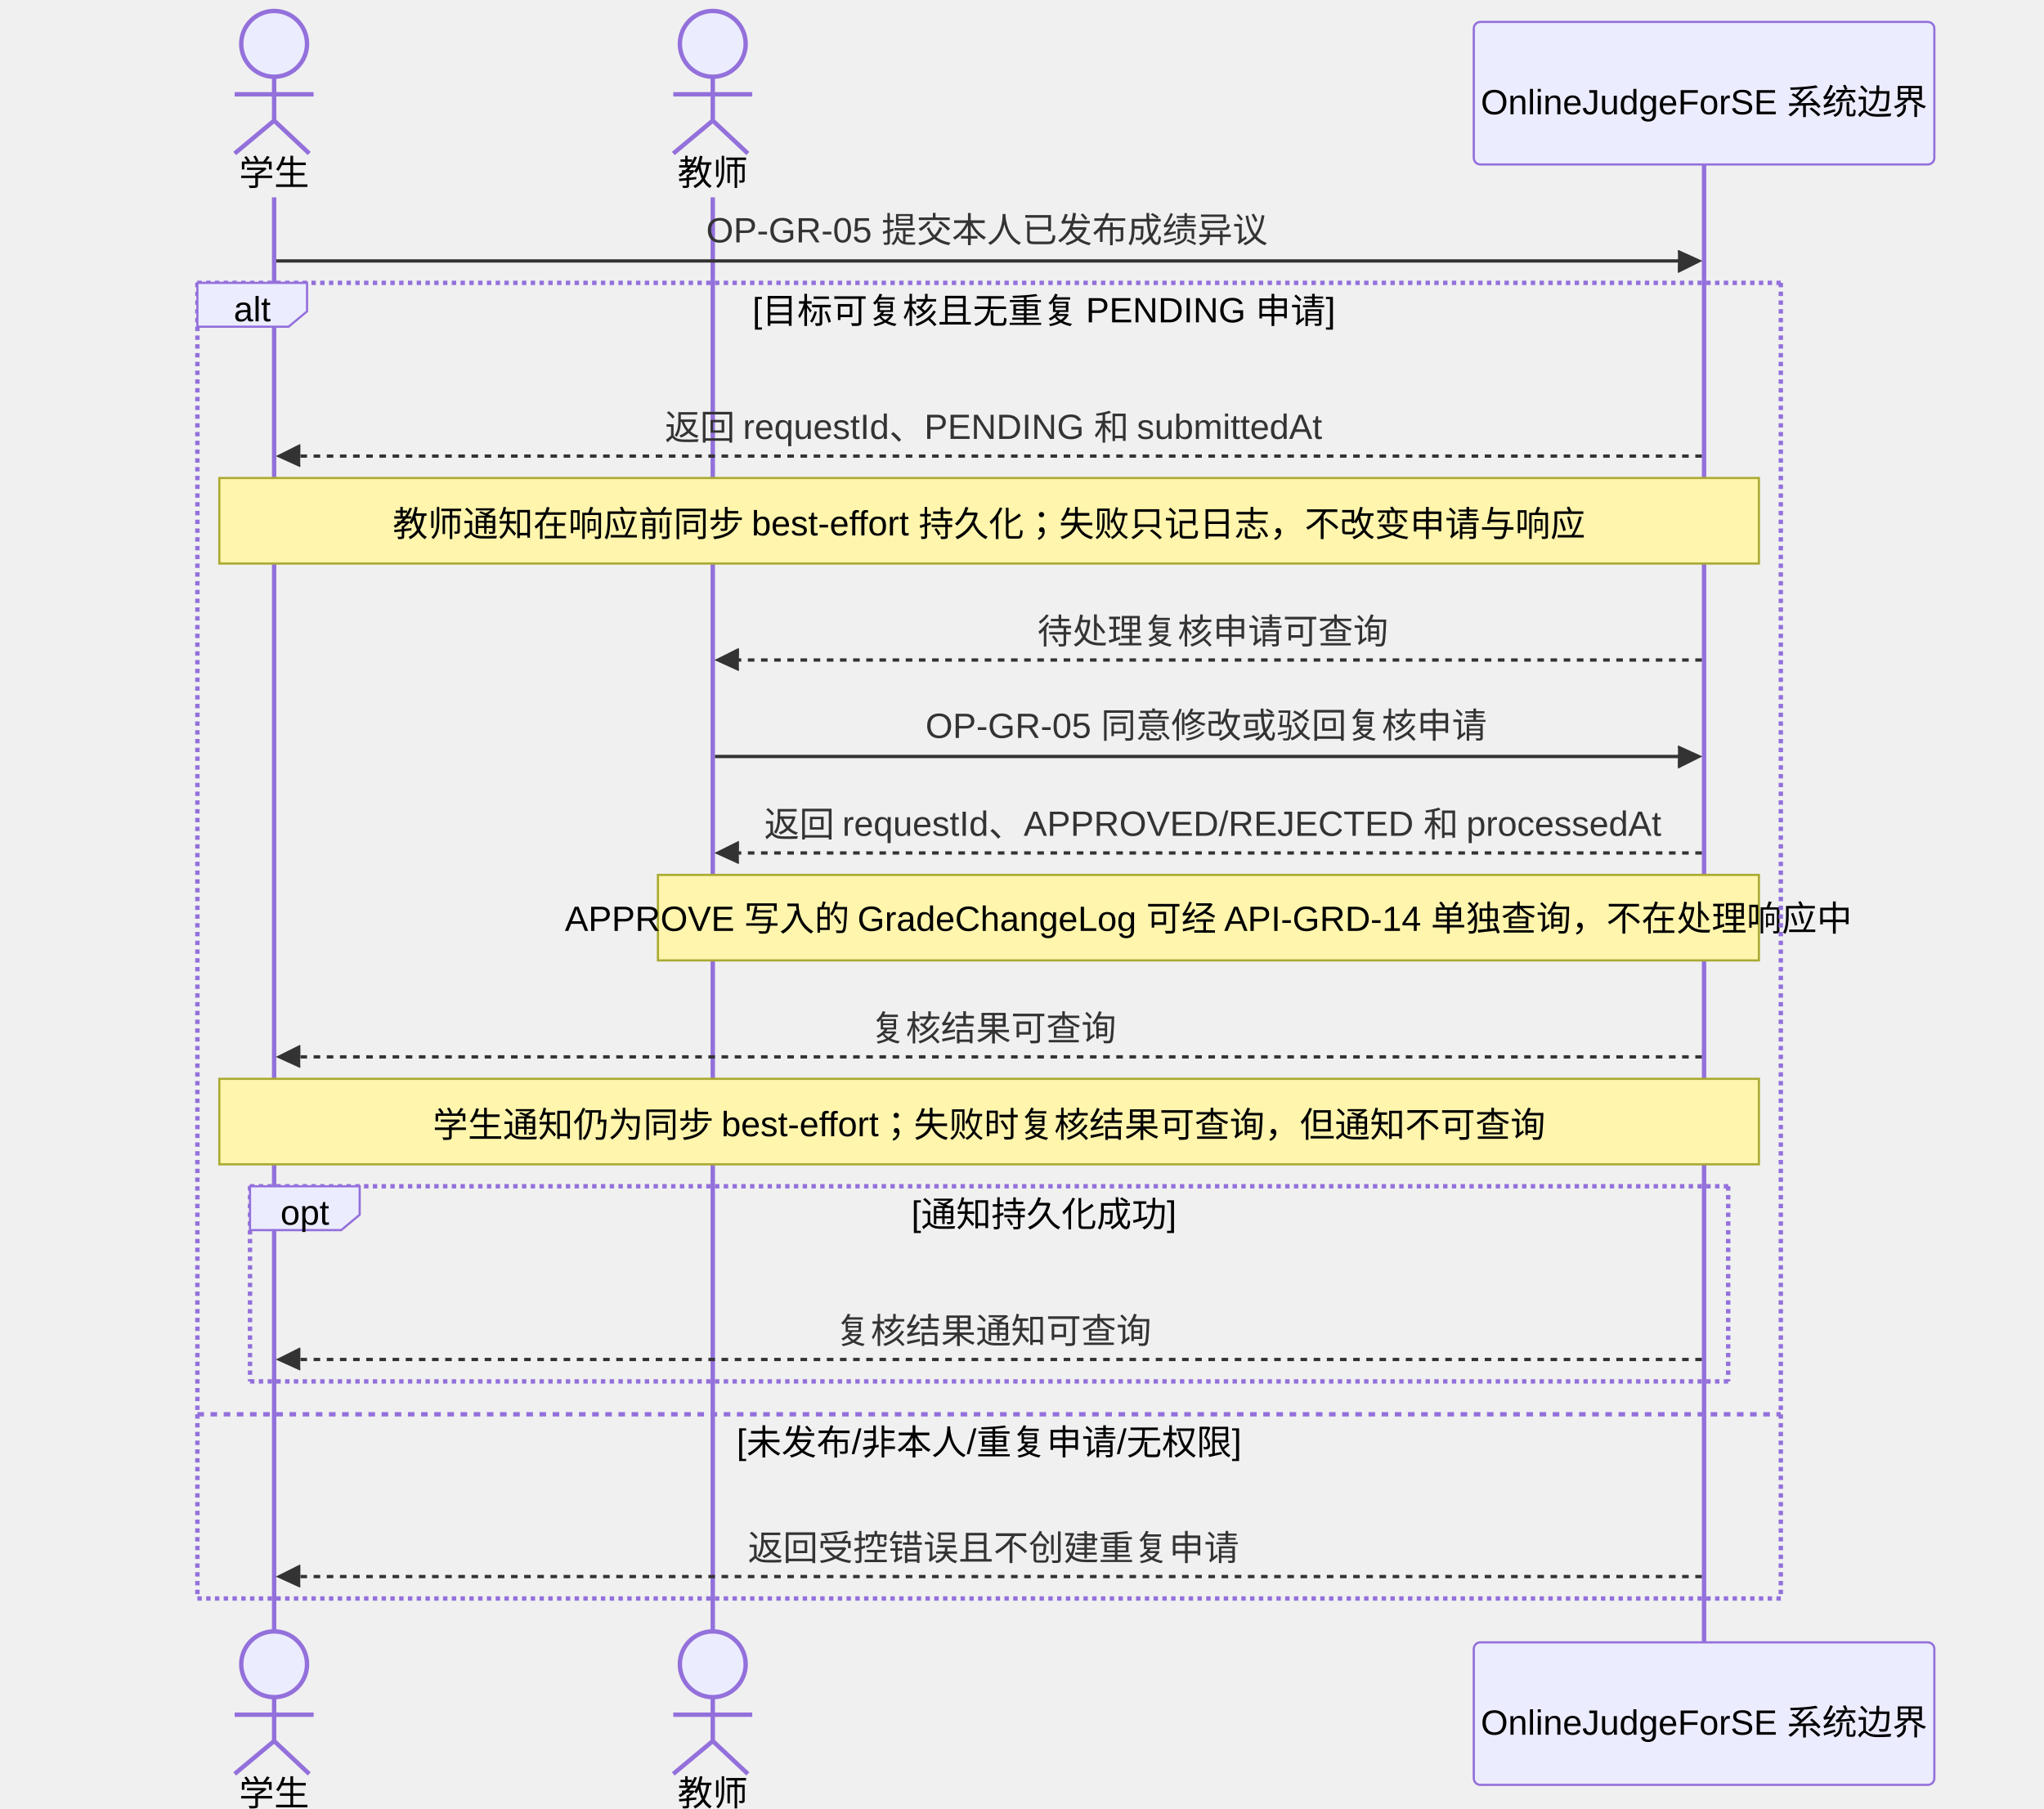
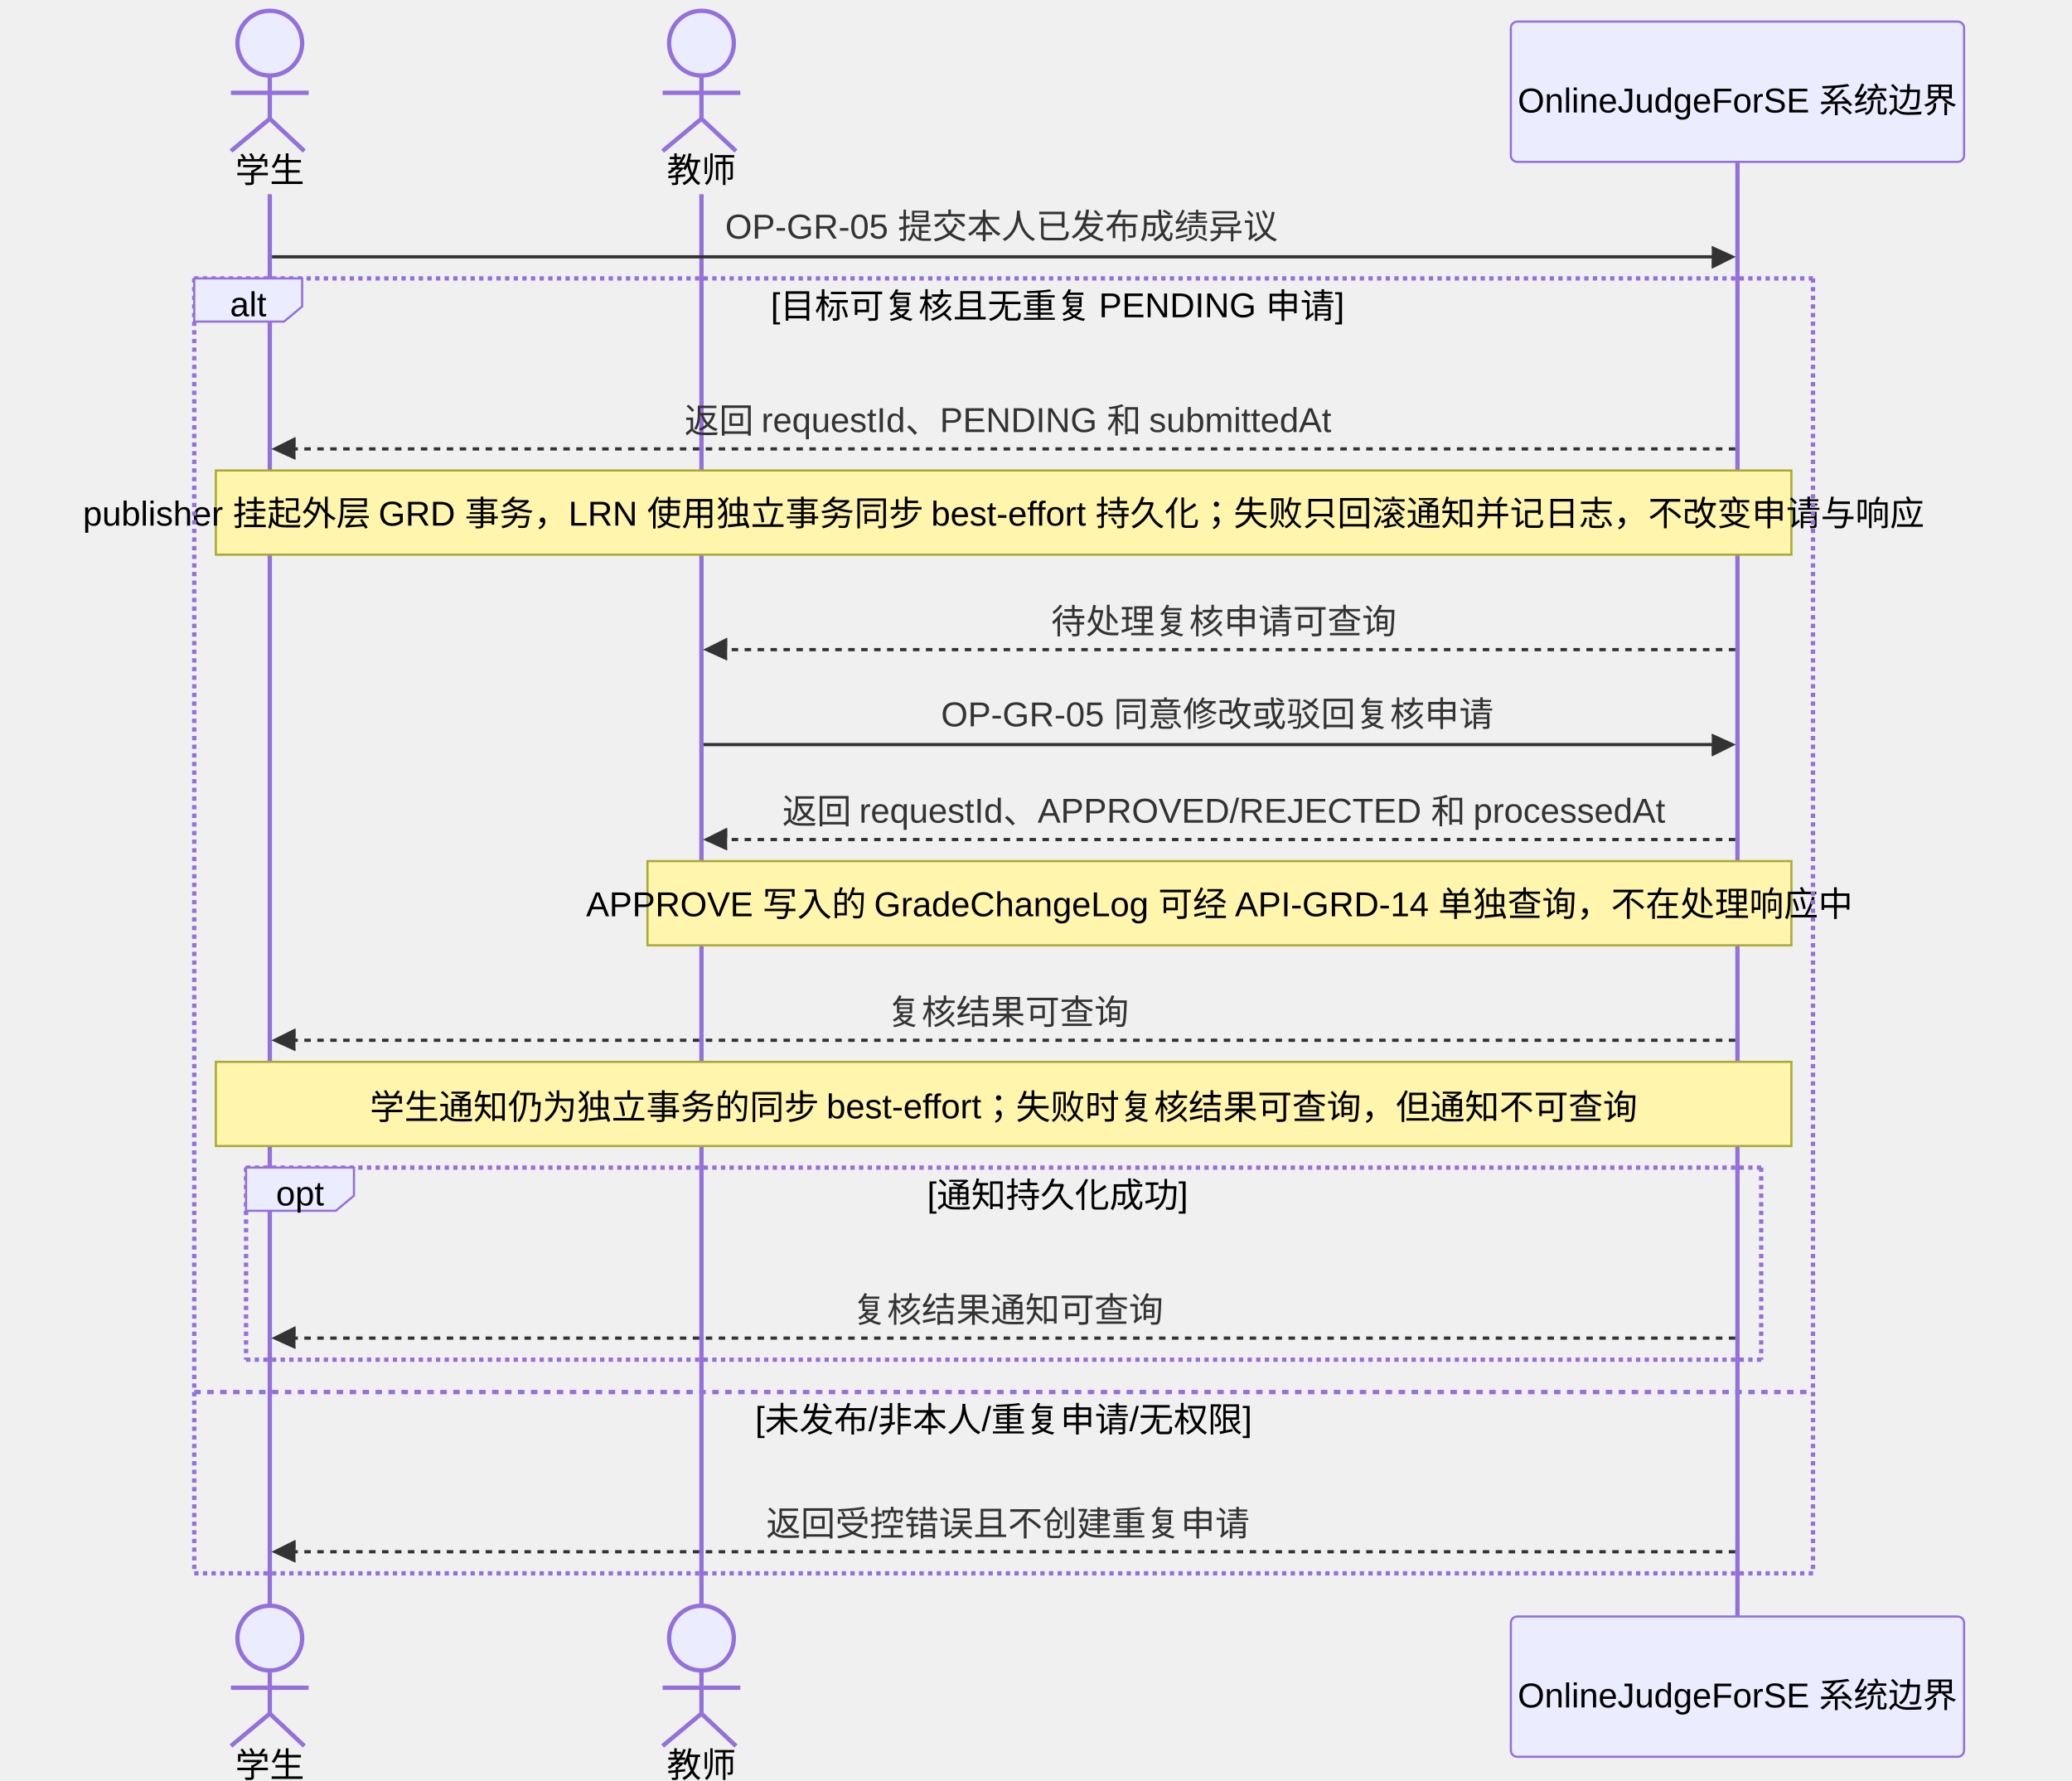
- <svg xmlns="http://www.w3.org/2000/svg" id="my-svg" width="100%" style="max-width: 932px; background-color: white;" viewBox="-50 -10 932 825" role="graphics-document document" aria-roledescription="sequence">
+ <svg xmlns="http://www.w3.org/2000/svg" id="my-svg" width="100%" style="max-width: 960px; background-color: white;" viewBox="-50 -10 960 825" role="graphics-document document" aria-roledescription="sequence">
  <g>
-     <rect x="622" y="739" fill="#eaeaea" stroke="#666" width="210" height="65" name="System" rx="3" ry="3" class="actor actor-bottom" />
-     <text x="727" y="771.5" dominant-baseline="central" alignment-baseline="central" class="actor actor-box" style="text-anchor: middle; font-size: 16px; font-weight: 400;">
-       <tspan x="727" dy="0">OnlineJudgeForSE 系统边界</tspan>
+     <rect x="650" y="739" fill="#eaeaea" stroke="#666" width="210" height="65" name="System" rx="3" ry="3" class="actor actor-bottom" />
+     <text x="755" y="771.5" dominant-baseline="central" alignment-baseline="central" class="actor actor-box" style="text-anchor: middle; font-size: 16px; font-weight: 400;">
+       <tspan x="755" dy="0">OnlineJudgeForSE 系统边界</tspan>
    </text>
  </g>
  <g />
  <g />
  <g>
-     <line id="actor2" x1="727" y1="65" x2="727" y2="739" class="actor-line 200" stroke-width="0.5px" stroke="#999" name="System" data-et="life-line" data-id="System" />
+     <line id="actor2" x1="755" y1="65" x2="755" y2="739" class="actor-line 200" stroke-width="0.5px" stroke="#999" name="System" data-et="life-line" data-id="System" />
    <g id="root-2" data-et="participant" data-type="participant" data-id="System">
-       <rect x="622" y="0" fill="#eaeaea" stroke="#666" width="210" height="65" name="System" rx="3" ry="3" class="actor actor-top" />
-       <text x="727" y="32.5" dominant-baseline="central" alignment-baseline="central" class="actor actor-box" style="text-anchor: middle; font-size: 16px; font-weight: 400;">
-         <tspan x="727" dy="0">OnlineJudgeForSE 系统边界</tspan>
+       <rect x="650" y="0" fill="#eaeaea" stroke="#666" width="210" height="65" name="System" rx="3" ry="3" class="actor actor-top" />
+       <text x="755" y="32.5" dominant-baseline="central" alignment-baseline="central" class="actor actor-box" style="text-anchor: middle; font-size: 16px; font-weight: 400;">
+         <tspan x="755" dy="0">OnlineJudgeForSE 系统边界</tspan>
      </text>
    </g>
  </g>
  <g>
    <line id="actor1" x1="275" y1="80" x2="275" y2="739" class="actor-line 200" stroke-width="0.5px" stroke="#999" name="Teacher" data-et="life-line" data-id="Teacher" />
  </g>
  <g>
    <line id="actor0" x1="75" y1="80" x2="75" y2="739" class="actor-line 200" stroke-width="0.5px" stroke="#999" name="Student" data-et="life-line" data-id="Student" />
  </g>
  <style>#my-svg{font-family:"trebuchet ms",verdana,arial,sans-serif;font-size:16px;fill:#333;}@keyframes edge-animation-frame{from{stroke-dashoffset:0;}}@keyframes dash{to{stroke-dashoffset:0;}}#my-svg .edge-animation-slow{stroke-dasharray:9,5!important;stroke-dashoffset:900;animation:dash 50s linear infinite;stroke-linecap:round;}#my-svg .edge-animation-fast{stroke-dasharray:9,5!important;stroke-dashoffset:900;animation:dash 20s linear infinite;stroke-linecap:round;}#my-svg .error-icon{fill:#552222;}#my-svg .error-text{fill:#552222;stroke:#552222;}#my-svg .edge-thickness-normal{stroke-width:1px;}#my-svg .edge-thickness-thick{stroke-width:3.5px;}#my-svg .edge-pattern-solid{stroke-dasharray:0;}#my-svg .edge-thickness-invisible{stroke-width:0;fill:none;}#my-svg .edge-pattern-dashed{stroke-dasharray:3;}#my-svg .edge-pattern-dotted{stroke-dasharray:2;}#my-svg .marker{fill:#333333;stroke:#333333;}#my-svg .marker.cross{stroke:#333333;}#my-svg svg{font-family:"trebuchet ms",verdana,arial,sans-serif;font-size:16px;}#my-svg p{margin:0;}#my-svg .actor{stroke:#9370DB;fill:#ECECFF;stroke-width:1;}#my-svg rect.actor.outer-path[data-look="neo"]{filter:drop-shadow(1px 2px 2px rgba(185, 185, 185, 1));}#my-svg rect.note[data-look="neo"]{stroke:#aaaa33;fill:#fff5ad;filter:drop-shadow(1px 2px 2px rgba(185, 185, 185, 1));}#my-svg text.actor&gt;tspan{fill:black;stroke:none;}#my-svg .actor-line{stroke:#9370DB;}#my-svg .innerArc{stroke-width:1.5;stroke-dasharray:none;}#my-svg .messageLine0{stroke-width:1.5;stroke-dasharray:none;stroke:#333;}#my-svg .messageLine1{stroke-width:1.5;stroke-dasharray:2,2;stroke:#333;}#my-svg [id$="-arrowhead"] path{fill:#333;stroke:#333;}#my-svg .sequenceNumber{fill:white;}#my-svg [id$="-sequencenumber"]{fill:#333;}#my-svg [id$="-crosshead"] path{fill:#333;stroke:#333;}#my-svg .messageText{fill:#333;stroke:none;}#my-svg .labelBox{stroke:#9370DB;fill:#ECECFF;filter:none;}#my-svg .labelText,#my-svg .labelText&gt;tspan{fill:black;stroke:none;}#my-svg .loopText,#my-svg .loopText&gt;tspan{fill:black;stroke:none;}#my-svg .sectionTitle,#my-svg .sectionTitle&gt;tspan{fill:black;stroke:none;}#my-svg .loopLine{stroke-width:2px;stroke-dasharray:2,2;stroke:#9370DB;fill:#9370DB;}#my-svg .note{stroke:#aaaa33;fill:#fff5ad;}#my-svg .noteText,#my-svg .noteText&gt;tspan{fill:black;stroke:none;font-weight:normal;}#my-svg .activation0{fill:#f4f4f4;stroke:#666;}#my-svg .activation1{fill:#f4f4f4;stroke:#666;}#my-svg .activation2{fill:#f4f4f4;stroke:#666;}#my-svg .actorPopupMenu{position:absolute;}#my-svg .actorPopupMenuPanel{position:absolute;fill:#ECECFF;box-shadow:0px 8px 16px 0px rgba(0,0,0,0.2);filter:drop-shadow(3px 5px 2px rgb(0 0 0 / 0.4));}#my-svg .actor-man circle,#my-svg line{fill:#ECECFF;stroke-width:2px;}#my-svg g rect.rect{filter:drop-shadow(1px 2px 2px rgba(185, 185, 185, 1));stroke:#9370DB;}#my-svg .node .neo-node{stroke:#9370DB;}#my-svg [data-look="neo"].node rect,#my-svg [data-look="neo"].cluster rect,#my-svg [data-look="neo"].node polygon{stroke:#9370DB;filter:drop-shadow(1px 2px 2px rgba(185, 185, 185, 1));}#my-svg [data-look="neo"].node path{stroke:#9370DB;stroke-width:1px;}#my-svg [data-look="neo"].node .outer-path{filter:drop-shadow(1px 2px 2px rgba(185, 185, 185, 1));}#my-svg [data-look="neo"].node .neo-line path{stroke:#9370DB;filter:none;}#my-svg [data-look="neo"].node circle{stroke:#9370DB;filter:drop-shadow(1px 2px 2px rgba(185, 185, 185, 1));}#my-svg [data-look="neo"].node circle .state-start{fill:#000000;}#my-svg [data-look="neo"].icon-shape .icon{fill:#9370DB;filter:drop-shadow(1px 2px 2px rgba(185, 185, 185, 1));}#my-svg [data-look="neo"].icon-shape .icon-neo path{stroke:#9370DB;filter:drop-shadow(1px 2px 2px rgba(185, 185, 185, 1));}#my-svg :root{--mermaid-font-family:"trebuchet ms",verdana,arial,sans-serif;}</style>
  <g />
  <defs>
    <symbol id="my-svg-computer" width="24" height="24">
      <path transform="scale(.5)" d="M2 2v13h20v-13h-20zm18 11h-16v-9h16v9zm-10.228 6l.466-1h3.524l.467 1h-4.457zm14.228 3h-24l2-6h2.104l-1.33 4h18.45l-1.297-4h2.073l2 6zm-5-10h-14v-7h14v7z" />
    </symbol>
  </defs>
  <defs>
    <symbol id="my-svg-database" fill-rule="evenodd" clip-rule="evenodd">
      <path transform="scale(.5)" d="M12.258.001l.256.004.255.005.253.008.251.01.249.012.247.015.246.016.242.019.241.02.239.023.236.024.233.027.231.028.229.031.225.032.223.034.22.036.217.038.214.04.211.041.208.043.205.045.201.046.198.048.194.05.191.051.187.053.183.054.18.056.175.057.172.059.168.06.163.061.16.063.155.064.15.066.074.033.073.033.071.034.07.034.069.035.068.035.067.035.066.035.064.036.064.036.062.036.06.036.06.037.058.037.058.037.055.038.055.038.053.038.052.038.051.039.05.039.048.039.047.039.045.04.044.04.043.04.041.04.04.041.039.041.037.041.036.041.034.041.033.042.032.042.03.042.029.042.027.042.026.043.024.043.023.043.021.043.02.043.018.044.017.043.015.044.013.044.012.044.011.045.009.044.007.045.006.045.004.045.002.045.001.045v17l-.001.045-.002.045-.004.045-.006.045-.007.045-.009.044-.011.045-.012.044-.013.044-.015.044-.017.043-.018.044-.02.043-.021.043-.023.043-.024.043-.026.043-.027.042-.029.042-.03.042-.032.042-.033.042-.034.041-.036.041-.037.041-.039.041-.04.041-.041.04-.043.04-.044.04-.045.04-.047.039-.048.039-.05.039-.051.039-.052.038-.053.038-.055.038-.055.038-.058.037-.058.037-.06.037-.06.036-.062.036-.064.036-.064.036-.066.035-.067.035-.068.035-.069.035-.07.034-.071.034-.073.033-.074.033-.15.066-.155.064-.16.063-.163.061-.168.06-.172.059-.175.057-.18.056-.183.054-.187.053-.191.051-.194.05-.198.048-.201.046-.205.045-.208.043-.211.041-.214.04-.217.038-.22.036-.223.034-.225.032-.229.031-.231.028-.233.027-.236.024-.239.023-.241.02-.242.019-.246.016-.247.015-.249.012-.251.01-.253.008-.255.005-.256.004-.258.001-.258-.001-.256-.004-.255-.005-.253-.008-.251-.01-.249-.012-.247-.015-.245-.016-.243-.019-.241-.02-.238-.023-.236-.024-.234-.027-.231-.028-.228-.031-.226-.032-.223-.034-.22-.036-.217-.038-.214-.04-.211-.041-.208-.043-.204-.045-.201-.046-.198-.048-.195-.05-.19-.051-.187-.053-.184-.054-.179-.056-.176-.057-.172-.059-.167-.06-.164-.061-.159-.063-.155-.064-.151-.066-.074-.033-.072-.033-.072-.034-.07-.034-.069-.035-.068-.035-.067-.035-.066-.035-.064-.036-.063-.036-.062-.036-.061-.036-.06-.037-.058-.037-.057-.037-.056-.038-.055-.038-.053-.038-.052-.038-.051-.039-.049-.039-.049-.039-.046-.039-.046-.04-.044-.04-.043-.04-.041-.04-.04-.041-.039-.041-.037-.041-.036-.041-.034-.041-.033-.042-.032-.042-.03-.042-.029-.042-.027-.042-.026-.043-.024-.043-.023-.043-.021-.043-.02-.043-.018-.044-.017-.043-.015-.044-.013-.044-.012-.044-.011-.045-.009-.044-.007-.045-.006-.045-.004-.045-.002-.045-.001-.045v-17l.001-.045.002-.045.004-.045.006-.045.007-.045.009-.044.011-.045.012-.044.013-.044.015-.044.017-.043.018-.044.02-.043.021-.043.023-.043.024-.043.026-.043.027-.042.029-.042.03-.042.032-.042.033-.042.034-.041.036-.041.037-.041.039-.041.04-.041.041-.04.043-.04.044-.04.046-.04.046-.039.049-.039.049-.039.051-.039.052-.038.053-.038.055-.038.056-.038.057-.037.058-.037.06-.037.061-.036.062-.036.063-.036.064-.036.066-.035.067-.035.068-.035.069-.035.07-.034.072-.034.072-.033.074-.033.151-.066.155-.064.159-.063.164-.061.167-.06.172-.059.176-.057.179-.056.184-.054.187-.053.19-.051.195-.05.198-.048.201-.046.204-.045.208-.043.211-.041.214-.04.217-.038.22-.036.223-.034.226-.032.228-.031.231-.028.234-.027.236-.024.238-.023.241-.02.243-.019.245-.016.247-.015.249-.012.251-.01.253-.008.255-.005.256-.004.258-.001.258.001zm-9.258 20.499v.01l.001.021.003.021.004.022.005.021.006.022.007.022.009.023.01.022.011.023.012.023.013.023.015.023.016.024.017.023.018.024.019.024.021.024.022.025.023.024.024.025.052.049.056.05.061.051.066.051.07.051.075.051.079.052.084.052.088.052.092.052.097.052.102.051.105.052.11.052.114.051.119.051.123.051.127.05.131.05.135.05.139.048.144.049.147.047.152.047.155.047.16.045.163.045.167.043.171.043.176.041.178.041.183.039.187.039.19.037.194.035.197.035.202.033.204.031.209.03.212.029.216.027.219.025.222.024.226.021.23.02.233.018.236.016.24.015.243.012.246.01.249.008.253.005.256.004.259.001.26-.001.257-.004.254-.005.25-.008.247-.011.244-.012.241-.014.237-.016.233-.018.231-.021.226-.021.224-.024.22-.026.216-.027.212-.028.21-.031.205-.031.202-.034.198-.034.194-.036.191-.037.187-.039.183-.04.179-.04.175-.042.172-.043.168-.044.163-.045.16-.046.155-.046.152-.047.148-.048.143-.049.139-.049.136-.05.131-.05.126-.05.123-.051.118-.052.114-.051.11-.052.106-.052.101-.052.096-.052.092-.052.088-.053.083-.051.079-.052.074-.052.07-.051.065-.051.06-.051.056-.05.051-.05.023-.024.023-.025.021-.024.02-.024.019-.024.018-.024.017-.024.015-.023.014-.024.013-.023.012-.023.01-.023.01-.022.008-.022.006-.022.006-.022.004-.022.004-.021.001-.021.001-.021v-4.127l-.077.055-.08.053-.083.054-.085.053-.087.052-.09.052-.093.051-.095.05-.097.05-.1.049-.102.049-.105.048-.106.047-.109.047-.111.046-.114.045-.115.045-.118.044-.12.043-.122.042-.124.042-.126.041-.128.04-.13.04-.132.038-.134.038-.135.037-.138.037-.139.035-.142.035-.143.034-.144.033-.147.032-.148.031-.15.03-.151.03-.153.029-.154.027-.156.027-.158.026-.159.025-.161.024-.162.023-.163.022-.165.021-.166.02-.167.019-.169.018-.169.017-.171.016-.173.015-.173.014-.175.013-.175.012-.177.011-.178.01-.179.008-.179.008-.181.006-.182.005-.182.004-.184.003-.184.002h-.37l-.184-.002-.184-.003-.182-.004-.182-.005-.181-.006-.179-.008-.179-.008-.178-.01-.176-.011-.176-.012-.175-.013-.173-.014-.172-.015-.171-.016-.17-.017-.169-.018-.167-.019-.166-.02-.165-.021-.163-.022-.162-.023-.161-.024-.159-.025-.157-.026-.156-.027-.155-.027-.153-.029-.151-.03-.15-.03-.148-.031-.146-.032-.145-.033-.143-.034-.141-.035-.14-.035-.137-.037-.136-.037-.134-.038-.132-.038-.13-.04-.128-.04-.126-.041-.124-.042-.122-.042-.12-.044-.117-.043-.116-.045-.113-.045-.112-.046-.109-.047-.106-.047-.105-.048-.102-.049-.1-.049-.097-.05-.095-.05-.093-.052-.09-.051-.087-.052-.085-.053-.083-.054-.08-.054-.077-.054v4.127zm0-5.654v.011l.001.021.003.021.004.021.005.022.006.022.007.022.009.022.01.022.011.023.012.023.013.023.015.024.016.023.017.024.018.024.019.024.021.024.022.024.023.025.024.024.052.05.056.05.061.05.066.051.07.051.075.052.079.051.084.052.088.052.092.052.097.052.102.052.105.052.11.051.114.051.119.052.123.05.127.051.131.05.135.049.139.049.144.048.147.048.152.047.155.046.16.045.163.045.167.044.171.042.176.042.178.04.183.04.187.038.19.037.194.036.197.034.202.033.204.032.209.03.212.028.216.027.219.025.222.024.226.022.23.02.233.018.236.016.24.014.243.012.246.01.249.008.253.006.256.003.259.001.26-.001.257-.003.254-.006.25-.008.247-.01.244-.012.241-.015.237-.016.233-.018.231-.02.226-.022.224-.024.22-.025.216-.027.212-.029.21-.03.205-.032.202-.033.198-.035.194-.036.191-.037.187-.039.183-.039.179-.041.175-.042.172-.043.168-.044.163-.045.16-.045.155-.047.152-.047.148-.048.143-.048.139-.05.136-.049.131-.05.126-.051.123-.051.118-.051.114-.052.11-.052.106-.052.101-.052.096-.052.092-.052.088-.052.083-.052.079-.052.074-.051.07-.052.065-.051.06-.05.056-.051.051-.049.023-.025.023-.024.021-.025.02-.024.019-.024.018-.024.017-.024.015-.023.014-.023.013-.024.012-.022.01-.023.01-.023.008-.022.006-.022.006-.022.004-.021.004-.022.001-.021.001-.021v-4.139l-.077.054-.08.054-.083.054-.085.052-.087.053-.09.051-.093.051-.095.051-.097.05-.1.049-.102.049-.105.048-.106.047-.109.047-.111.046-.114.045-.115.044-.118.044-.12.044-.122.042-.124.042-.126.041-.128.04-.13.039-.132.039-.134.038-.135.037-.138.036-.139.036-.142.035-.143.033-.144.033-.147.033-.148.031-.15.03-.151.03-.153.028-.154.028-.156.027-.158.026-.159.025-.161.024-.162.023-.163.022-.165.021-.166.02-.167.019-.169.018-.169.017-.171.016-.173.015-.173.014-.175.013-.175.012-.177.011-.178.009-.179.009-.179.007-.181.007-.182.005-.182.004-.184.003-.184.002h-.37l-.184-.002-.184-.003-.182-.004-.182-.005-.181-.007-.179-.007-.179-.009-.178-.009-.176-.011-.176-.012-.175-.013-.173-.014-.172-.015-.171-.016-.17-.017-.169-.018-.167-.019-.166-.02-.165-.021-.163-.022-.162-.023-.161-.024-.159-.025-.157-.026-.156-.027-.155-.028-.153-.028-.151-.03-.15-.03-.148-.031-.146-.033-.145-.033-.143-.033-.141-.035-.14-.036-.137-.036-.136-.037-.134-.038-.132-.039-.13-.039-.128-.04-.126-.041-.124-.042-.122-.043-.12-.043-.117-.044-.116-.044-.113-.046-.112-.046-.109-.046-.106-.047-.105-.048-.102-.049-.1-.049-.097-.05-.095-.051-.093-.051-.09-.051-.087-.053-.085-.052-.083-.054-.08-.054-.077-.054v4.139zm0-5.666v.011l.001.02.003.022.004.021.005.022.006.021.007.022.009.023.01.022.011.023.012.023.013.023.015.023.016.024.017.024.018.023.019.024.021.025.022.024.023.024.024.025.052.05.056.05.061.05.066.051.07.051.075.052.079.051.084.052.088.052.092.052.097.052.102.052.105.051.11.052.114.051.119.051.123.051.127.05.131.05.135.05.139.049.144.048.147.048.152.047.155.046.16.045.163.045.167.043.171.043.176.042.178.04.183.04.187.038.19.037.194.036.197.034.202.033.204.032.209.03.212.028.216.027.219.025.222.024.226.021.23.02.233.018.236.017.24.014.243.012.246.01.249.008.253.006.256.003.259.001.26-.001.257-.003.254-.006.25-.008.247-.01.244-.013.241-.014.237-.016.233-.018.231-.02.226-.022.224-.024.22-.025.216-.027.212-.029.21-.03.205-.032.202-.033.198-.035.194-.036.191-.037.187-.039.183-.039.179-.041.175-.042.172-.043.168-.044.163-.045.16-.045.155-.047.152-.047.148-.048.143-.049.139-.049.136-.049.131-.051.126-.05.123-.051.118-.052.114-.051.11-.052.106-.052.101-.052.096-.052.092-.052.088-.052.083-.052.079-.052.074-.052.07-.051.065-.051.06-.051.056-.05.051-.049.023-.025.023-.025.021-.024.02-.024.019-.024.018-.024.017-.024.015-.023.014-.024.013-.023.012-.023.01-.022.01-.023.008-.022.006-.022.006-.022.004-.022.004-.021.001-.021.001-.021v-4.153l-.077.054-.08.054-.083.053-.085.053-.087.053-.09.051-.093.051-.095.051-.097.05-.1.049-.102.048-.105.048-.106.048-.109.046-.111.046-.114.046-.115.044-.118.044-.12.043-.122.043-.124.042-.126.041-.128.04-.13.039-.132.039-.134.038-.135.037-.138.036-.139.036-.142.034-.143.034-.144.033-.147.032-.148.032-.15.03-.151.03-.153.028-.154.028-.156.027-.158.026-.159.024-.161.024-.162.023-.163.023-.165.021-.166.02-.167.019-.169.018-.169.017-.171.016-.173.015-.173.014-.175.013-.175.012-.177.01-.178.01-.179.009-.179.007-.181.006-.182.006-.182.004-.184.003-.184.001-.185.001-.185-.001-.184-.001-.184-.003-.182-.004-.182-.006-.181-.006-.179-.007-.179-.009-.178-.01-.176-.01-.176-.012-.175-.013-.173-.014-.172-.015-.171-.016-.17-.017-.169-.018-.167-.019-.166-.02-.165-.021-.163-.023-.162-.023-.161-.024-.159-.024-.157-.026-.156-.027-.155-.028-.153-.028-.151-.03-.15-.03-.148-.032-.146-.032-.145-.033-.143-.034-.141-.034-.14-.036-.137-.036-.136-.037-.134-.038-.132-.039-.13-.039-.128-.041-.126-.041-.124-.041-.122-.043-.12-.043-.117-.044-.116-.044-.113-.046-.112-.046-.109-.046-.106-.048-.105-.048-.102-.048-.1-.05-.097-.049-.095-.051-.093-.051-.09-.052-.087-.052-.085-.053-.083-.053-.08-.054-.077-.054v4.153zm8.74-8.179l-.257.004-.254.005-.25.008-.247.011-.244.012-.241.014-.237.016-.233.018-.231.021-.226.022-.224.023-.22.026-.216.027-.212.028-.21.031-.205.032-.202.033-.198.034-.194.036-.191.038-.187.038-.183.04-.179.041-.175.042-.172.043-.168.043-.163.045-.16.046-.155.046-.152.048-.148.048-.143.048-.139.049-.136.05-.131.05-.126.051-.123.051-.118.051-.114.052-.11.052-.106.052-.101.052-.096.052-.092.052-.088.052-.083.052-.079.052-.074.051-.07.052-.065.051-.06.05-.056.05-.051.05-.023.025-.023.024-.021.024-.02.025-.019.024-.018.024-.017.023-.015.024-.014.023-.013.023-.012.023-.01.023-.01.022-.008.022-.006.023-.006.021-.004.022-.004.021-.001.021-.001.021.001.021.001.021.004.021.004.022.006.021.006.023.008.022.01.022.01.023.012.023.013.023.014.023.015.024.017.023.018.024.019.024.02.025.021.024.023.024.023.025.051.05.056.05.06.05.065.051.07.052.074.051.079.052.083.052.088.052.092.052.096.052.101.052.106.052.11.052.114.052.118.051.123.051.126.051.131.05.136.05.139.049.143.048.148.048.152.048.155.046.16.046.163.045.168.043.172.043.175.042.179.041.183.04.187.038.191.038.194.036.198.034.202.033.205.032.21.031.212.028.216.027.22.026.224.023.226.022.231.021.233.018.237.016.241.014.244.012.247.011.25.008.254.005.257.004.26.001.26-.001.257-.004.254-.005.25-.008.247-.011.244-.012.241-.014.237-.016.233-.018.231-.021.226-.022.224-.023.22-.026.216-.027.212-.028.21-.031.205-.032.202-.033.198-.034.194-.036.191-.038.187-.038.183-.04.179-.041.175-.042.172-.043.168-.043.163-.045.16-.046.155-.046.152-.048.148-.048.143-.048.139-.049.136-.05.131-.05.126-.051.123-.051.118-.051.114-.052.11-.052.106-.052.101-.052.096-.052.092-.052.088-.052.083-.052.079-.052.074-.051.07-.052.065-.051.06-.05.056-.05.051-.05.023-.025.023-.024.021-.024.02-.025.019-.024.018-.024.017-.023.015-.024.014-.023.013-.023.012-.023.01-.023.01-.022.008-.022.006-.023.006-.021.004-.022.004-.021.001-.021.001-.021-.001-.021-.001-.021-.004-.021-.004-.022-.006-.021-.006-.023-.008-.022-.01-.022-.01-.023-.012-.023-.013-.023-.014-.023-.015-.024-.017-.023-.018-.024-.019-.024-.02-.025-.021-.024-.023-.024-.023-.025-.051-.05-.056-.05-.06-.05-.065-.051-.07-.052-.074-.051-.079-.052-.083-.052-.088-.052-.092-.052-.096-.052-.101-.052-.106-.052-.11-.052-.114-.052-.118-.051-.123-.051-.126-.051-.131-.05-.136-.05-.139-.049-.143-.048-.148-.048-.152-.048-.155-.046-.16-.046-.163-.045-.168-.043-.172-.043-.175-.042-.179-.041-.183-.04-.187-.038-.191-.038-.194-.036-.198-.034-.202-.033-.205-.032-.21-.031-.212-.028-.216-.027-.22-.026-.224-.023-.226-.022-.231-.021-.233-.018-.237-.016-.241-.014-.244-.012-.247-.011-.25-.008-.254-.005-.257-.004-.26-.001-.26.001z" />
    </symbol>
  </defs>
  <defs>
    <symbol id="my-svg-clock" width="24" height="24">
      <path transform="scale(.5)" d="M12 2c5.514 0 10 4.486 10 10s-4.486 10-10 10-10-4.486-10-10 4.486-10 10-10zm0-2c-6.627 0-12 5.373-12 12s5.373 12 12 12 12-5.373 12-12-5.373-12-12-12zm5.848 12.459c.202.038.202.333.001.372-1.907.361-6.045 1.111-6.547 1.111-.719 0-1.301-.582-1.301-1.301 0-.512.77-5.447 1.125-7.445.034-.192.312-.181.343.014l.985 6.238 5.394 1.011z" />
    </symbol>
  </defs>
  <defs>
    <marker id="my-svg-arrowhead" refX="7.9" refY="5" markerUnits="userSpaceOnUse" markerWidth="12" markerHeight="12" orient="auto-start-reverse">
      <path d="M -1 0 L 10 5 L 0 10 z" />
    </marker>
  </defs>
  <defs>
    <marker id="my-svg-crosshead" markerWidth="15" markerHeight="8" orient="auto" refX="4" refY="4.5">
      <path fill="none" stroke="#000000" stroke-width="1pt" d="M 1,2 L 6,7 M 6,2 L 1,7" style="stroke-dasharray: 0, 0;" />
    </marker>
  </defs>
  <defs>
    <marker id="my-svg-filled-head" refX="15.5" refY="7" markerWidth="20" markerHeight="28" orient="auto">
      <path d="M 18,7 L9,13 L14,7 L9,1 Z" />
    </marker>
  </defs>
  <defs>
    <marker id="my-svg-sequencenumber" refX="15" refY="15" markerWidth="60" markerHeight="40" orient="auto">
      <circle cx="15" cy="15" r="6" />
    </marker>
  </defs>
  <defs>
    <marker id="my-svg-solidTopArrowHead" refX="7.9" refY="7.25" markerUnits="userSpaceOnUse" markerWidth="12" markerHeight="12" orient="auto-start-reverse">
      <path d="M 0 0 L 10 8 L 0 8 z" />
    </marker>
  </defs>
  <defs>
    <marker id="my-svg-solidBottomArrowHead" refX="7.9" refY="0.75" markerUnits="userSpaceOnUse" markerWidth="12" markerHeight="12" orient="auto-start-reverse">
      <path d="M 0 0 L 10 0 L 0 8 z" />
    </marker>
  </defs>
  <defs>
    <marker id="my-svg-stickTopArrowHead" refX="7.5" refY="7" markerUnits="userSpaceOnUse" markerWidth="12" markerHeight="12" orient="auto-start-reverse">
      <path d="M 0 0 L 7 7" stroke="black" stroke-width="1.5" fill="none" />
    </marker>
  </defs>
  <defs>
    <marker id="my-svg-stickBottomArrowHead" refX="7.5" refY="0" markerUnits="userSpaceOnUse" markerWidth="12" markerHeight="12" orient="auto-start-reverse">
      <path d="M 0 7 L 7 0" stroke="black" stroke-width="1.5" fill="none" />
    </marker>
  </defs>
  <g data-et="note" data-id="i3">
-     <rect x="50" y="208" fill="#EDF2AE" stroke="#666" width="702" height="39" class="note" />
-     <text x="401" y="213" text-anchor="middle" dominant-baseline="middle" alignment-baseline="middle" class="noteText" dy="1em" style="font-size: 16px; font-weight: 400;">
-       <tspan x="401">教师通知在响应前同步 best-effort 持久化；失败只记日志，不改变申请与响应</tspan>
+     <rect x="50" y="208" fill="#EDF2AE" stroke="#666" width="730" height="39" class="note" />
+     <text x="415" y="213" text-anchor="middle" dominant-baseline="middle" alignment-baseline="middle" class="noteText" dy="1em" style="font-size: 16px; font-weight: 400;">
+       <tspan x="415">publisher 挂起外层 GRD 事务，LRN 使用独立事务同步 best-effort 持久化；失败只回滚通知并记日志，不改变申请与响应</tspan>
    </text>
  </g>
  <g data-et="note" data-id="i7">
-     <rect x="250" y="389" fill="#EDF2AE" stroke="#666" width="502" height="39" class="note" />
-     <text x="501" y="394" text-anchor="middle" dominant-baseline="middle" alignment-baseline="middle" class="noteText" dy="1em" style="font-size: 16px; font-weight: 400;">
-       <tspan x="501">APPROVE 写入的 GradeChangeLog 可经 API-GRD-14 单独查询，不在处理响应中</tspan>
+     <rect x="250" y="389" fill="#EDF2AE" stroke="#666" width="530" height="39" class="note" />
+     <text x="515" y="394" text-anchor="middle" dominant-baseline="middle" alignment-baseline="middle" class="noteText" dy="1em" style="font-size: 16px; font-weight: 400;">
+       <tspan x="515">APPROVE 写入的 GradeChangeLog 可经 API-GRD-14 单独查询，不在处理响应中</tspan>
    </text>
  </g>
  <g data-et="note" data-id="i9">
-     <rect x="50" y="482" fill="#EDF2AE" stroke="#666" width="702" height="39" class="note" />
-     <text x="401" y="487" text-anchor="middle" dominant-baseline="middle" alignment-baseline="middle" class="noteText" dy="1em" style="font-size: 16px; font-weight: 400;">
-       <tspan x="401">学生通知仍为同步 best-effort；失败时复核结果可查询，但通知不可查询</tspan>
+     <rect x="50" y="482" fill="#EDF2AE" stroke="#666" width="730" height="39" class="note" />
+     <text x="415" y="487" text-anchor="middle" dominant-baseline="middle" alignment-baseline="middle" class="noteText" dy="1em" style="font-size: 16px; font-weight: 400;">
+       <tspan x="415">学生通知仍为独立事务的同步 best-effort；失败时复核结果可查询，但通知不可查询</tspan>
    </text>
  </g>
  <g data-et="control-structure" data-id="i12">
-     <line x1="64" y1="531" x2="738" y2="531" class="loopLine" />
-     <line x1="738" y1="531" x2="738" y2="620" class="loopLine" />
-     <line x1="64" y1="620" x2="738" y2="620" class="loopLine" />
+     <line x1="64" y1="531" x2="766" y2="531" class="loopLine" />
+     <line x1="766" y1="531" x2="766" y2="620" class="loopLine" />
+     <line x1="64" y1="620" x2="766" y2="620" class="loopLine" />
    <line x1="64" y1="531" x2="64" y2="620" class="loopLine" />
    <polygon points="64,531 114,531 114,544 105.6,551 64,551" class="labelBox" />
    <text x="89" y="544" text-anchor="middle" dominant-baseline="middle" alignment-baseline="middle" class="labelText" style="font-size: 16px; font-weight: 400;">opt</text>
-     <text x="426" y="549" text-anchor="middle" class="loopText" style="font-size: 16px; font-weight: 400;">
-       <tspan x="426">[通知持久化成功]</tspan>
+     <text x="440" y="549" text-anchor="middle" class="loopText" style="font-size: 16px; font-weight: 400;">
+       <tspan x="440">[通知持久化成功]</tspan>
    </text>
  </g>
  <g data-et="control-structure" data-id="i15">
-     <line x1="40" y1="119" x2="762" y2="119" class="loopLine" />
-     <line x1="762" y1="119" x2="762" y2="719" class="loopLine" />
-     <line x1="40" y1="719" x2="762" y2="719" class="loopLine" />
+     <line x1="40" y1="119" x2="790" y2="119" class="loopLine" />
+     <line x1="790" y1="119" x2="790" y2="719" class="loopLine" />
+     <line x1="40" y1="719" x2="790" y2="719" class="loopLine" />
    <line x1="40" y1="119" x2="40" y2="719" class="loopLine" />
-     <line x1="40" y1="635" x2="762" y2="635" class="loopLine" style="stroke-dasharray: 3, 3;" />
+     <line x1="40" y1="635" x2="790" y2="635" class="loopLine" style="stroke-dasharray: 3, 3;" />
    <polygon points="40,119 90,119 90,132 81.6,139 40,139" class="labelBox" />
    <text x="65" y="132" text-anchor="middle" dominant-baseline="middle" alignment-baseline="middle" class="labelText" style="font-size: 16px; font-weight: 400;">alt</text>
-     <text x="426" y="137" text-anchor="middle" class="loopText" style="font-size: 16px; font-weight: 400;">
-       <tspan x="426">[目标可复核且无重复 PENDING 申请]</tspan>
+     <text x="440" y="137" text-anchor="middle" class="loopText" style="font-size: 16px; font-weight: 400;">
+       <tspan x="440">[目标可复核且无重复 PENDING 申请]</tspan>
    </text>
-     <text x="401" y="653" text-anchor="middle" class="sectionTitle" style="font-size: 16px; font-weight: 400;">[未发布/非本人/重复申请/无权限]</text>
+     <text x="415" y="653" text-anchor="middle" class="sectionTitle" style="font-size: 16px; font-weight: 400;">[未发布/非本人/重复申请/无权限]</text>
  </g>
  <g class="actor-man actor-top" name="Student" data-et="participant" data-type="actor" data-id="Student" style="stroke: rgb(147, 112, 219);">
    <line id="actor-man-torso0" x1="75" y1="25" x2="75" y2="45" />
    <line id="actor-man-arms0" x1="57" y1="33" x2="93" y2="33" />
    <line x1="57" y1="60" x2="75" y2="45" />
    <line x1="75" y1="45" x2="91" y2="60" />
    <circle cx="75" cy="10" r="15" width="150" height="65" />
    <text x="75" y="67.5" dominant-baseline="central" alignment-baseline="central" class="actor actor-man" style="text-anchor: middle; font-size: 16px; font-weight: 400;">
      <tspan x="75" dy="0">学生</tspan>
    </text>
  </g>
  <g class="actor-man actor-top" name="Teacher" data-et="participant" data-type="actor" data-id="Teacher" style="stroke: rgb(147, 112, 219);">
    <line id="actor-man-torso1" x1="275" y1="25" x2="275" y2="45" />
    <line id="actor-man-arms1" x1="257" y1="33" x2="293" y2="33" />
    <line x1="257" y1="60" x2="275" y2="45" />
    <line x1="275" y1="45" x2="291" y2="60" />
    <circle cx="275" cy="10" r="15" width="150" height="65" />
    <text x="275" y="67.5" dominant-baseline="central" alignment-baseline="central" class="actor actor-man" style="text-anchor: middle; font-size: 16px; font-weight: 400;">
      <tspan x="275" dy="0">教师</tspan>
    </text>
  </g>
-   <text x="400" y="80" text-anchor="middle" dominant-baseline="middle" alignment-baseline="middle" class="messageText" dy="1em" style="font-size: 16px; font-weight: 400;">OP-GR-05 提交本人已发布成绩异议</text>
-   <line x1="76" y1="109" x2="723" y2="109" class="messageLine0" data-et="message" data-id="i0" data-from="Student" data-to="System" stroke-width="2" stroke="none" marker-end="url(#my-svg-arrowhead)" style="fill: none;" />
-   <text x="403" y="169" text-anchor="middle" dominant-baseline="middle" alignment-baseline="middle" class="messageText" dy="1em" style="font-size: 16px; font-weight: 400;">返回 requestId、PENDING 和 submittedAt</text>
-   <line x1="726" y1="198" x2="79" y2="198" class="messageLine1" data-et="message" data-id="i2" data-from="System" data-to="Student" stroke-width="2" stroke="none" marker-end="url(#my-svg-arrowhead)" style="stroke-dasharray: 3, 3; fill: none;" />
-   <text x="503" y="262" text-anchor="middle" dominant-baseline="middle" alignment-baseline="middle" class="messageText" dy="1em" style="font-size: 16px; font-weight: 400;">待处理复核申请可查询</text>
-   <line x1="726" y1="291" x2="279" y2="291" class="messageLine1" data-et="message" data-id="i4" data-from="System" data-to="Teacher" stroke-width="2" stroke="none" marker-end="url(#my-svg-arrowhead)" style="stroke-dasharray: 3, 3; fill: none;" />
-   <text x="500" y="306" text-anchor="middle" dominant-baseline="middle" alignment-baseline="middle" class="messageText" dy="1em" style="font-size: 16px; font-weight: 400;">OP-GR-05 同意修改或驳回复核申请</text>
-   <line x1="276" y1="335" x2="723" y2="335" class="messageLine0" data-et="message" data-id="i5" data-from="Teacher" data-to="System" stroke-width="2" stroke="none" marker-end="url(#my-svg-arrowhead)" style="fill: none;" />
-   <text x="503" y="350" text-anchor="middle" dominant-baseline="middle" alignment-baseline="middle" class="messageText" dy="1em" style="font-size: 16px; font-weight: 400;">返回 requestId、APPROVED/REJECTED 和 processedAt</text>
-   <line x1="726" y1="379" x2="279" y2="379" class="messageLine1" data-et="message" data-id="i6" data-from="System" data-to="Teacher" stroke-width="2" stroke="none" marker-end="url(#my-svg-arrowhead)" style="stroke-dasharray: 3, 3; fill: none;" />
-   <text x="403" y="443" text-anchor="middle" dominant-baseline="middle" alignment-baseline="middle" class="messageText" dy="1em" style="font-size: 16px; font-weight: 400;">复核结果可查询</text>
-   <line x1="726" y1="472" x2="79" y2="472" class="messageLine1" data-et="message" data-id="i8" data-from="System" data-to="Student" stroke-width="2" stroke="none" marker-end="url(#my-svg-arrowhead)" style="stroke-dasharray: 3, 3; fill: none;" />
-   <text x="403" y="581" text-anchor="middle" dominant-baseline="middle" alignment-baseline="middle" class="messageText" dy="1em" style="font-size: 16px; font-weight: 400;">复核结果通知可查询</text>
-   <line x1="726" y1="610" x2="79" y2="610" class="messageLine1" data-et="message" data-id="i11" data-from="System" data-to="Student" stroke-width="2" stroke="none" marker-end="url(#my-svg-arrowhead)" style="stroke-dasharray: 3, 3; fill: none;" />
-   <text x="403" y="680" text-anchor="middle" dominant-baseline="middle" alignment-baseline="middle" class="messageText" dy="1em" style="font-size: 16px; font-weight: 400;">返回受控错误且不创建重复申请</text>
-   <line x1="726" y1="709" x2="79" y2="709" class="messageLine1" data-et="message" data-id="i14" data-from="System" data-to="Student" stroke-width="2" stroke="none" marker-end="url(#my-svg-arrowhead)" style="stroke-dasharray: 3, 3; fill: none;" />
+   <text x="414" y="80" text-anchor="middle" dominant-baseline="middle" alignment-baseline="middle" class="messageText" dy="1em" style="font-size: 16px; font-weight: 400;">OP-GR-05 提交本人已发布成绩异议</text>
+   <line x1="76" y1="109" x2="751" y2="109" class="messageLine0" data-et="message" data-id="i0" data-from="Student" data-to="System" stroke-width="2" stroke="none" marker-end="url(#my-svg-arrowhead)" style="fill: none;" />
+   <text x="417" y="169" text-anchor="middle" dominant-baseline="middle" alignment-baseline="middle" class="messageText" dy="1em" style="font-size: 16px; font-weight: 400;">返回 requestId、PENDING 和 submittedAt</text>
+   <line x1="754" y1="198" x2="79" y2="198" class="messageLine1" data-et="message" data-id="i2" data-from="System" data-to="Student" stroke-width="2" stroke="none" marker-end="url(#my-svg-arrowhead)" style="stroke-dasharray: 3, 3; fill: none;" />
+   <text x="517" y="262" text-anchor="middle" dominant-baseline="middle" alignment-baseline="middle" class="messageText" dy="1em" style="font-size: 16px; font-weight: 400;">待处理复核申请可查询</text>
+   <line x1="754" y1="291" x2="279" y2="291" class="messageLine1" data-et="message" data-id="i4" data-from="System" data-to="Teacher" stroke-width="2" stroke="none" marker-end="url(#my-svg-arrowhead)" style="stroke-dasharray: 3, 3; fill: none;" />
+   <text x="514" y="306" text-anchor="middle" dominant-baseline="middle" alignment-baseline="middle" class="messageText" dy="1em" style="font-size: 16px; font-weight: 400;">OP-GR-05 同意修改或驳回复核申请</text>
+   <line x1="276" y1="335" x2="751" y2="335" class="messageLine0" data-et="message" data-id="i5" data-from="Teacher" data-to="System" stroke-width="2" stroke="none" marker-end="url(#my-svg-arrowhead)" style="fill: none;" />
+   <text x="517" y="350" text-anchor="middle" dominant-baseline="middle" alignment-baseline="middle" class="messageText" dy="1em" style="font-size: 16px; font-weight: 400;">返回 requestId、APPROVED/REJECTED 和 processedAt</text>
+   <line x1="754" y1="379" x2="279" y2="379" class="messageLine1" data-et="message" data-id="i6" data-from="System" data-to="Teacher" stroke-width="2" stroke="none" marker-end="url(#my-svg-arrowhead)" style="stroke-dasharray: 3, 3; fill: none;" />
+   <text x="417" y="443" text-anchor="middle" dominant-baseline="middle" alignment-baseline="middle" class="messageText" dy="1em" style="font-size: 16px; font-weight: 400;">复核结果可查询</text>
+   <line x1="754" y1="472" x2="79" y2="472" class="messageLine1" data-et="message" data-id="i8" data-from="System" data-to="Student" stroke-width="2" stroke="none" marker-end="url(#my-svg-arrowhead)" style="stroke-dasharray: 3, 3; fill: none;" />
+   <text x="417" y="581" text-anchor="middle" dominant-baseline="middle" alignment-baseline="middle" class="messageText" dy="1em" style="font-size: 16px; font-weight: 400;">复核结果通知可查询</text>
+   <line x1="754" y1="610" x2="79" y2="610" class="messageLine1" data-et="message" data-id="i11" data-from="System" data-to="Student" stroke-width="2" stroke="none" marker-end="url(#my-svg-arrowhead)" style="stroke-dasharray: 3, 3; fill: none;" />
+   <text x="417" y="680" text-anchor="middle" dominant-baseline="middle" alignment-baseline="middle" class="messageText" dy="1em" style="font-size: 16px; font-weight: 400;">返回受控错误且不创建重复申请</text>
+   <line x1="754" y1="709" x2="79" y2="709" class="messageLine1" data-et="message" data-id="i14" data-from="System" data-to="Student" stroke-width="2" stroke="none" marker-end="url(#my-svg-arrowhead)" style="stroke-dasharray: 3, 3; fill: none;" />
  <g class="actor-man actor-bottom" name="Student" style="stroke: rgb(147, 112, 219);">
    <line id="actor-man-torso2" x1="75" y1="764" x2="75" y2="784" />
    <line id="actor-man-arms2" x1="57" y1="772" x2="93" y2="772" />
    <line x1="57" y1="799" x2="75" y2="784" />
    <line x1="75" y1="784" x2="91" y2="799" />
    <circle cx="75" cy="749" r="15" width="150" height="65" />
    <text x="75" y="806.5" dominant-baseline="central" alignment-baseline="central" class="actor actor-man" style="text-anchor: middle; font-size: 16px; font-weight: 400;">
      <tspan x="75" dy="0">学生</tspan>
    </text>
  </g>
  <g class="actor-man actor-bottom" name="Teacher" style="stroke: rgb(147, 112, 219);">
    <line id="actor-man-torso2" x1="275" y1="764" x2="275" y2="784" />
    <line id="actor-man-arms2" x1="257" y1="772" x2="293" y2="772" />
    <line x1="257" y1="799" x2="275" y2="784" />
    <line x1="275" y1="784" x2="291" y2="799" />
    <circle cx="275" cy="749" r="15" width="150" height="65" />
    <text x="275" y="806.5" dominant-baseline="central" alignment-baseline="central" class="actor actor-man" style="text-anchor: middle; font-size: 16px; font-weight: 400;">
      <tspan x="275" dy="0">教师</tspan>
    </text>
  </g>
</svg>
